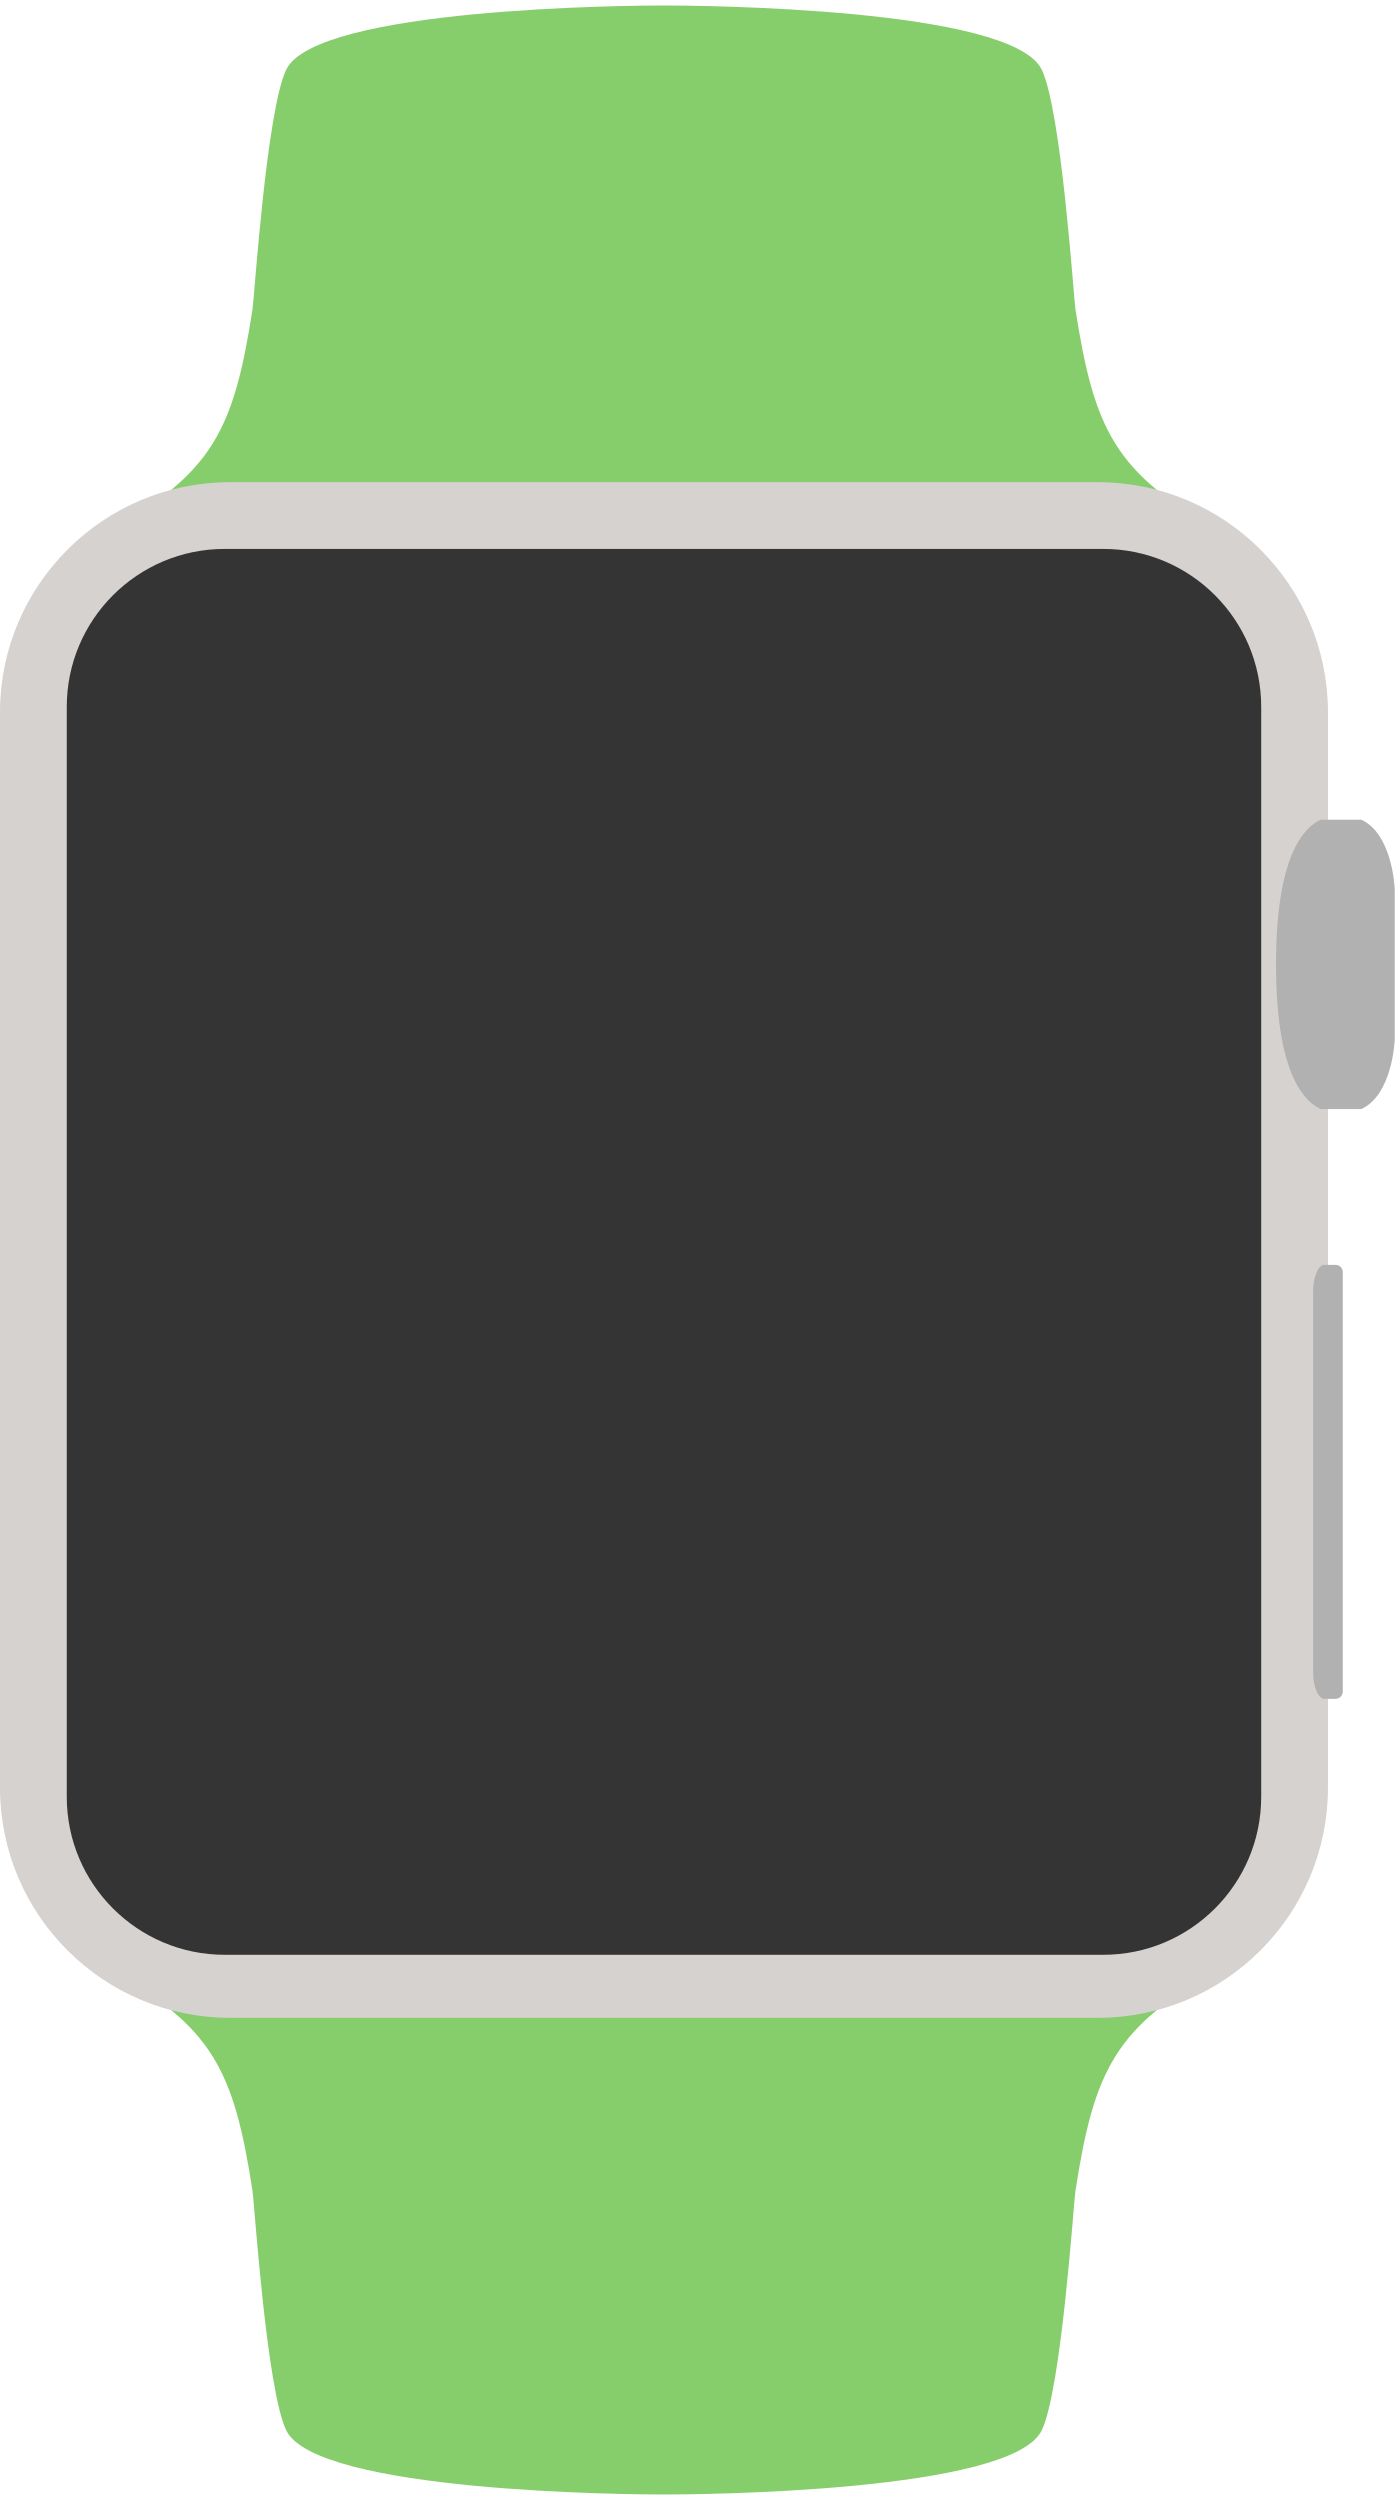
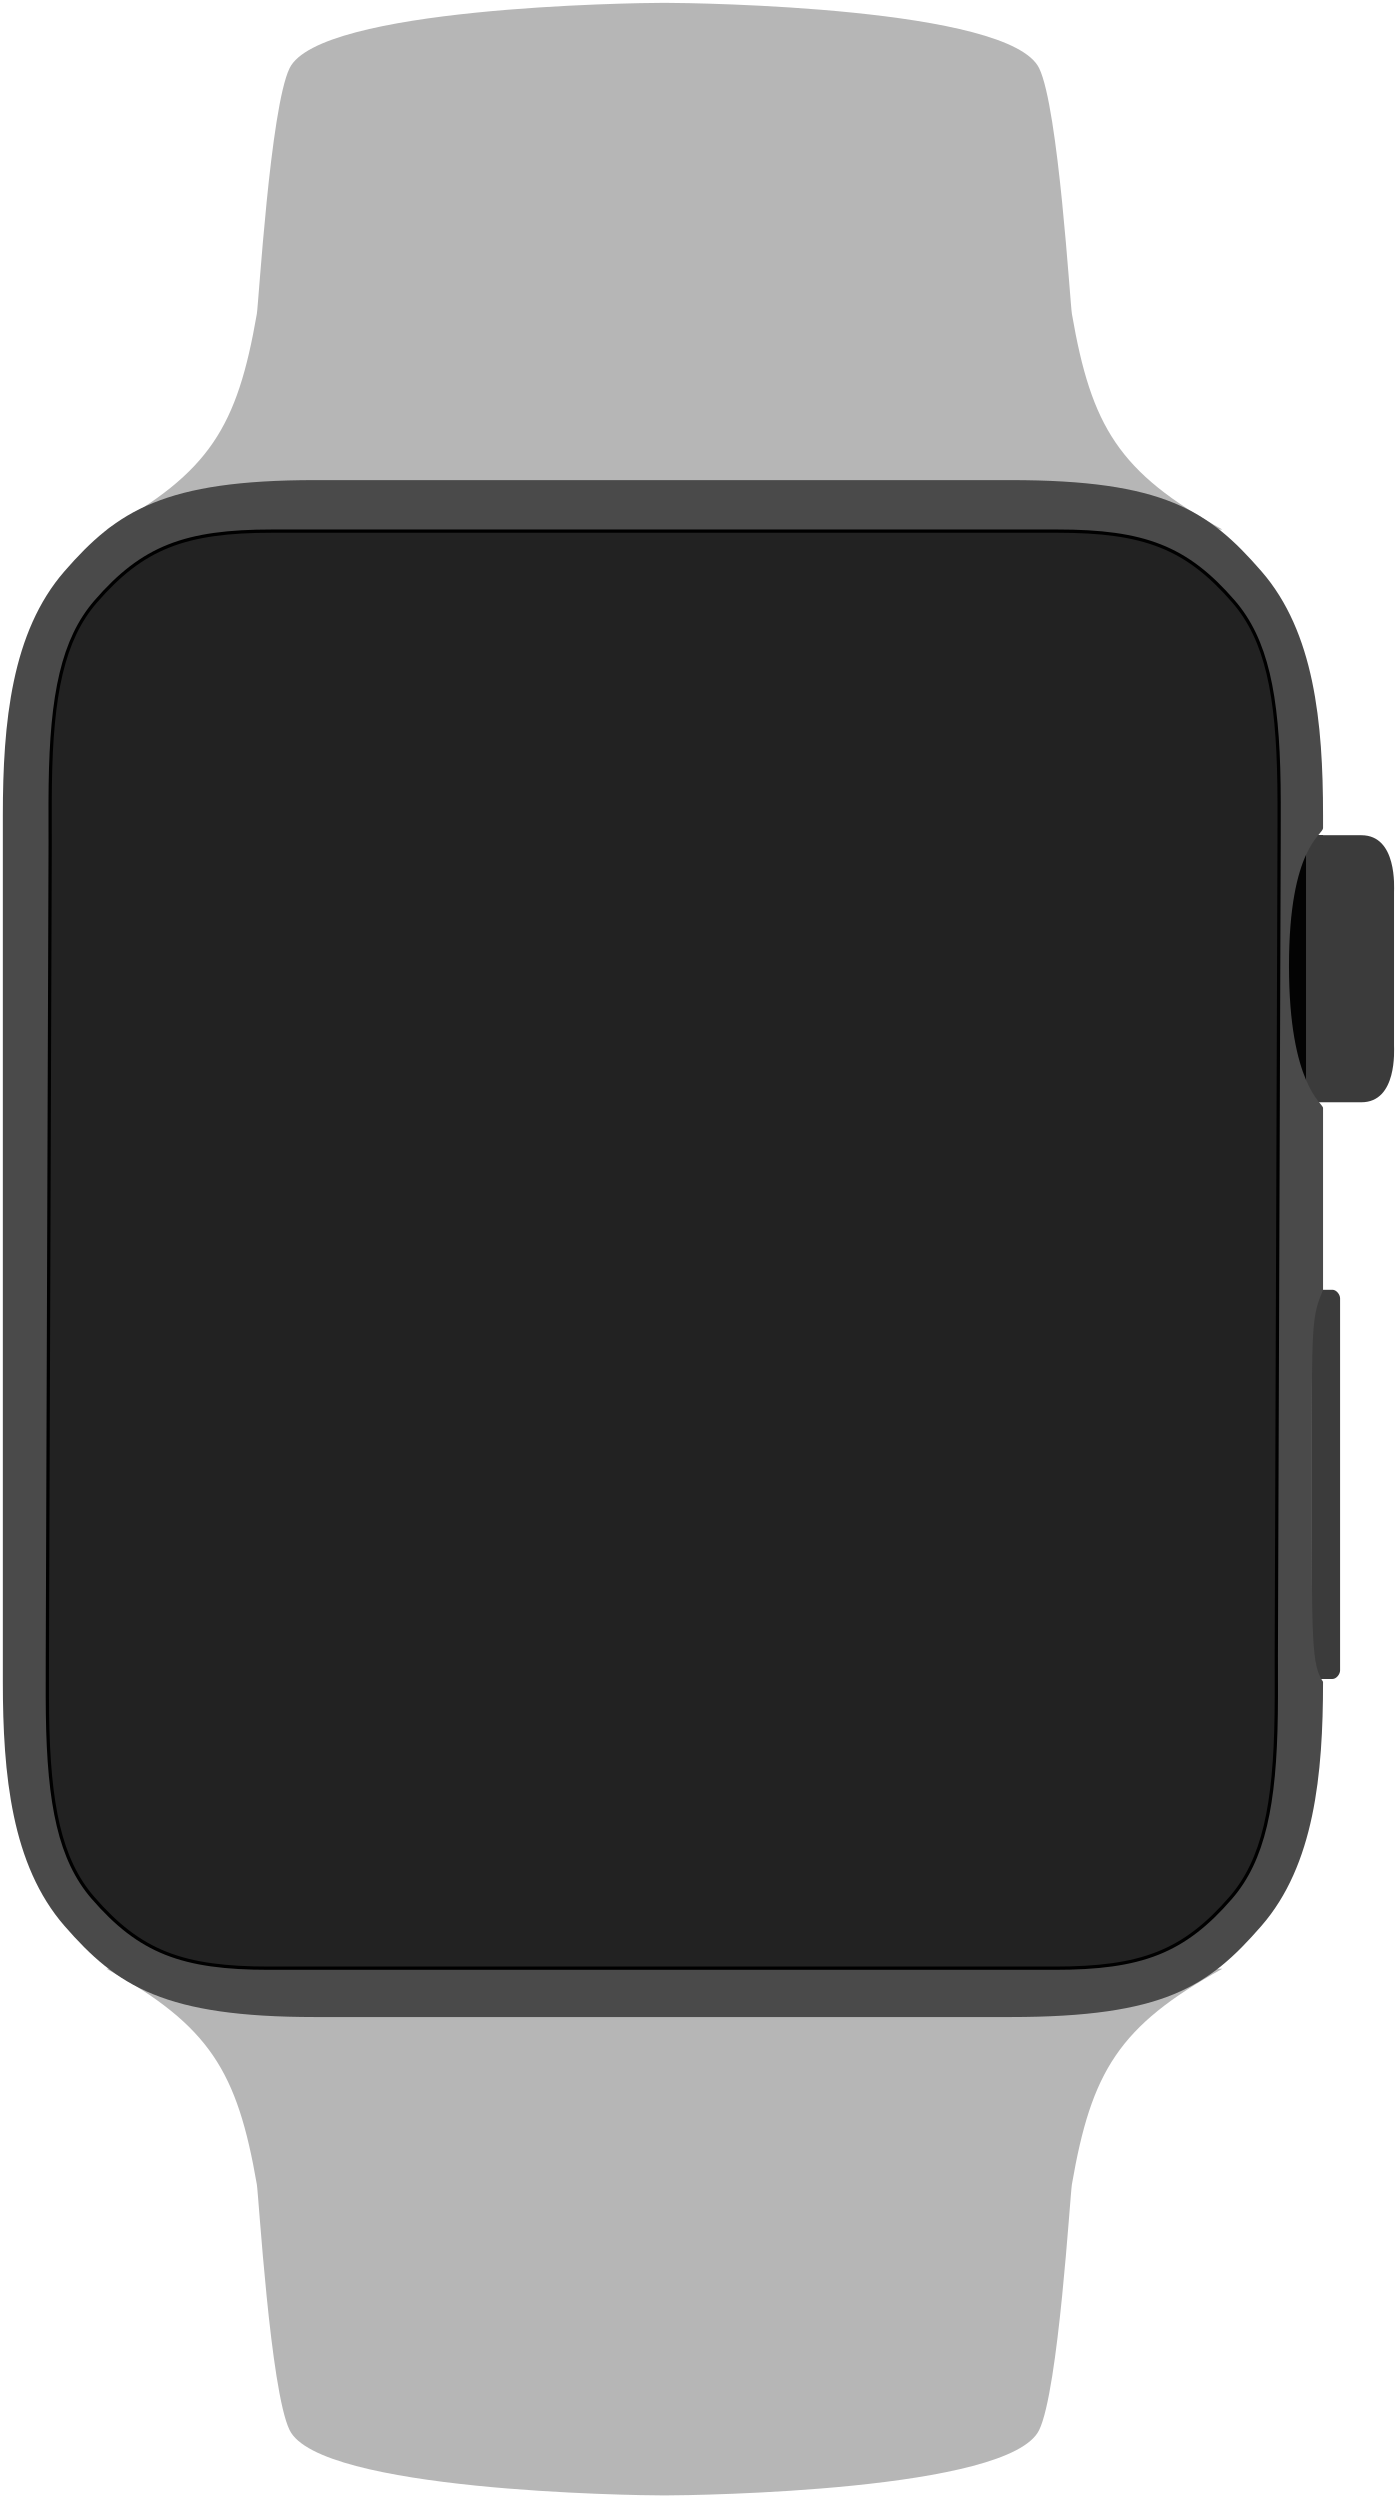
- <svg xmlns="http://www.w3.org/2000/svg" width="212px" height="380px" viewBox="0 0 212 380" version="1.1">
-   <defs />
-   <g id="Apple-Watch" stroke="none" stroke-width="1" fill="none" fill-rule="evenodd">
-     <g id="Apple-Watch-38mm" transform="translate(-269, -185)">
-       <g transform="translate(269, 185)">
-         <g id="Bracelet1" transform="translate(16, 0)" fill="#86CD6C">
-           <path d="M169.5,80.786 L0.351,80.786 C16.357,71.944 19.539,65.353 22.389,46.961 C22.646,45.297 24.518,16.724 27.514,10.573 C32.097,1.162 79.78,0.836 84.914,0.835 L84.914,0.835 L84.926,0.835 L84.937,0.835 C90.071,0.836 137.754,1.162 142.337,10.573 C145.333,16.724 147.205,45.297 147.462,46.961 C150.312,65.353 153.494,71.944 169.5,80.786 L169.5,80.786 Z" id="Bracelet-Top1" />
-           <path d="M169.5,299.214 L0.351,299.214 C16.357,308.056 19.539,314.647 22.389,333.039 C22.646,334.703 24.518,363.276 27.514,369.427 C32.097,378.838 79.78,379.164 84.914,379.165 L84.914,379.165 L84.926,379.165 L84.937,379.165 C90.071,379.164 137.754,378.838 142.337,369.427 C145.333,363.276 147.205,334.703 147.462,333.039 C150.312,314.647 153.494,308.056 169.5,299.214 L169.5,299.214 Z" id="Bracelet-Bottom1" />
-         </g>
-         <g id="Body2" transform="translate(0, 73)">
-           <path d="M201.851,35.287 C201.851,15.97 186.168,0.287 166.851,0.287 L35,0.287 C15.683,0.287 0,15.97 0,35.287 L0,198.713 C0,218.03 15.683,233.713 35,233.713 L166.851,233.713 C186.168,233.713 201.851,218.03 201.851,198.713 L201.851,35.287 L201.851,35.287 Z" id="Metal-Frame" fill="#D5D2CF" />
-           <path d="M191.702,34.436 C191.702,21.19 180.948,10.436 167.702,10.436 L34.149,10.436 C20.903,10.436 10.149,21.19 10.149,34.436 L10.149,200.128 C10.149,213.374 20.903,224.128 34.149,224.128 L167.702,224.128 C180.948,224.128 191.702,213.374 191.702,200.128 L191.702,34.436 L191.702,34.436 Z" id="Glass-Frame" fill="#343434" />
-           <rect id="Screen1" fill="#343434" x="32.926" y="32.282" width="136" height="170" />
-         </g>
-         <g id="Buttons1" transform="translate(193, 124)" fill="#B1B1B1">
-           <path d="M19,33.862 C19,34.556 18.547,42.443 13.926,44.574 L7.723,44.574 C5.639,43.557 1.059,40.044 0.959,23.149 L0.957,23.149 L0.957,22.021 L0.959,22.021 C1.059,5.126 5.639,1.614 7.723,0.596 L13.926,0.596 C18.547,2.727 19,10.614 19,11.309 L19,33.862 L19,33.862 Z" id="Crown1" />
-           <path d="M11.106,133.096 C11.106,133.715 10.657,134.223 9.979,134.223 L8.287,134.223 C7.315,134.223 6.596,132.136 6.596,130.277 L6.596,72.202 C6.596,70.343 7.315,68.255 8.287,68.255 L9.979,68.255 C10.657,68.255 11.106,68.764 11.106,69.383 L11.106,133.096 L11.106,133.096 Z" id="Button1" />
-         </g>
-       </g>
+ <svg xmlns="http://www.w3.org/2000/svg" width="214" height="383" viewBox="0 0 214 383">
+   <g fill="none" fill-rule="evenodd">
+     <g fill="#B6B6B6" transform="translate(15.659)">
+       <path d="M86.122,0.435 C91.21,0.437 138.996,1.116 143.537,10.445 C146.505,16.544 148.273,46.454 148.558,48.099 C151.552,65.388 155.742,72.356 171.602,81.122 L0.642,81.122 C16.501,72.356 20.692,65.388 23.686,48.099 C23.971,46.454 25.739,16.544 28.707,10.445 C33.248,1.116 81.034,0.437 86.122,0.435 Z" />
+       <path d="M86.122,301.613 C91.21,301.614 138.996,302.293 143.537,311.623 C146.505,317.721 148.273,347.632 148.558,349.277 C151.552,366.565 155.742,373.533 171.602,382.299 L0.642,382.299 C16.501,373.533 20.692,366.565 23.686,349.277 C23.971,347.632 25.739,317.721 28.707,311.623 C33.248,302.293 81.034,301.614 86.122,301.613 Z" transform="matrix(1 0 0 -1 0 683.912)" />
+     </g>
+     <g transform="translate(196.602 127.957)">
+       <rect width="6.089" height="40.041" fill="#030303" />
+       <path fill="#3B3B3B" d="M16.963 8.705L16.963 32.207C16.963 32.833 17.487 40.911 11.958 40.911L3.48 40.911 3.48 0 11.958 0C17.487 0 16.963 8.079 16.963 8.705zM7.533 129.262L4.27 129.262 4.27 69.636 7.533 69.636C8.144 69.636 8.699 70.384 8.699 70.942L8.699 127.957C8.699 128.515 8.144 129.262 7.533 129.262z" />
+     </g>
+     <g transform="translate(0 73.118)">
+       <path fill="#4A4A4A" d="M202.691,51.792 C202.691,52.652 202.691,53.296 202.691,53.726 C202.691,54.839 197.472,56.58 197.472,74.859 C197.472,93.139 202.691,95.89 202.691,96.62 C202.691,97.326 202.691,106.624 202.691,124.475 C200.951,128.827 200.951,128.827 200.951,153.772 C200.951,178.717 200.951,181.925 202.691,184.536 C202.691,198.786 201.344,212.617 193.252,221.926 C185.159,231.234 178.333,235.893 154.805,235.893 L48.28,235.893 C25.228,235.893 17.967,231.234 9.874,221.926 C1.782,212.617 0.435,198.784 0.435,184.536 L0.435,51.792 C0.435,37.544 1.782,23.711 9.874,14.403 C17.967,5.094 25.228,0.435 48.28,0.435 L154.805,0.435 C178.333,0.435 185.159,5.094 193.252,14.403 C201.344,23.711 202.691,37.544 202.691,51.792 Z" />
+       <path fill="#222" stroke="#000" stroke-width=".5" d="M195.53,180.531 L195.53,180.53 L195.957,56.129 C195.957,55.461 195.958,54.932 195.961,53.704 C195.969,50.437 195.966,48.956 195.94,47.118 C195.749,33.277 194.019,24.856 188.981,19.037 C181.79,10.732 175.299,8.25 161.991,8.25 L41.652,8.25 C28.344,8.25 21.852,10.732 14.661,19.037 C9.623,24.856 7.893,33.277 7.702,47.118 C7.676,48.956 7.674,50.437 7.681,53.704 C7.684,54.932 7.685,55.461 7.685,56.13 L7.257,180.531 C7.257,181.199 7.257,181.728 7.254,182.956 C7.246,186.223 7.249,187.705 7.274,189.542 C7.466,203.384 9.196,211.805 14.234,217.623 C21.424,225.928 27.916,228.41 41.224,228.41 L161.563,228.41 C174.871,228.41 181.363,225.928 188.553,217.623 C193.591,211.805 195.322,203.384 195.513,189.542 C195.538,187.705 195.541,186.223 195.534,182.956 C195.531,181.728 195.53,181.199 195.53,180.531 Z M196.03,180.531 L196.03,180.532 L196.03,180.531 C196.03,180.531 196.03,180.531 196.03,180.531 Z" />
+       <rect width="136" height="170" x="34" y="33" fill="#222" />
    </g>
  </g>
</svg>
